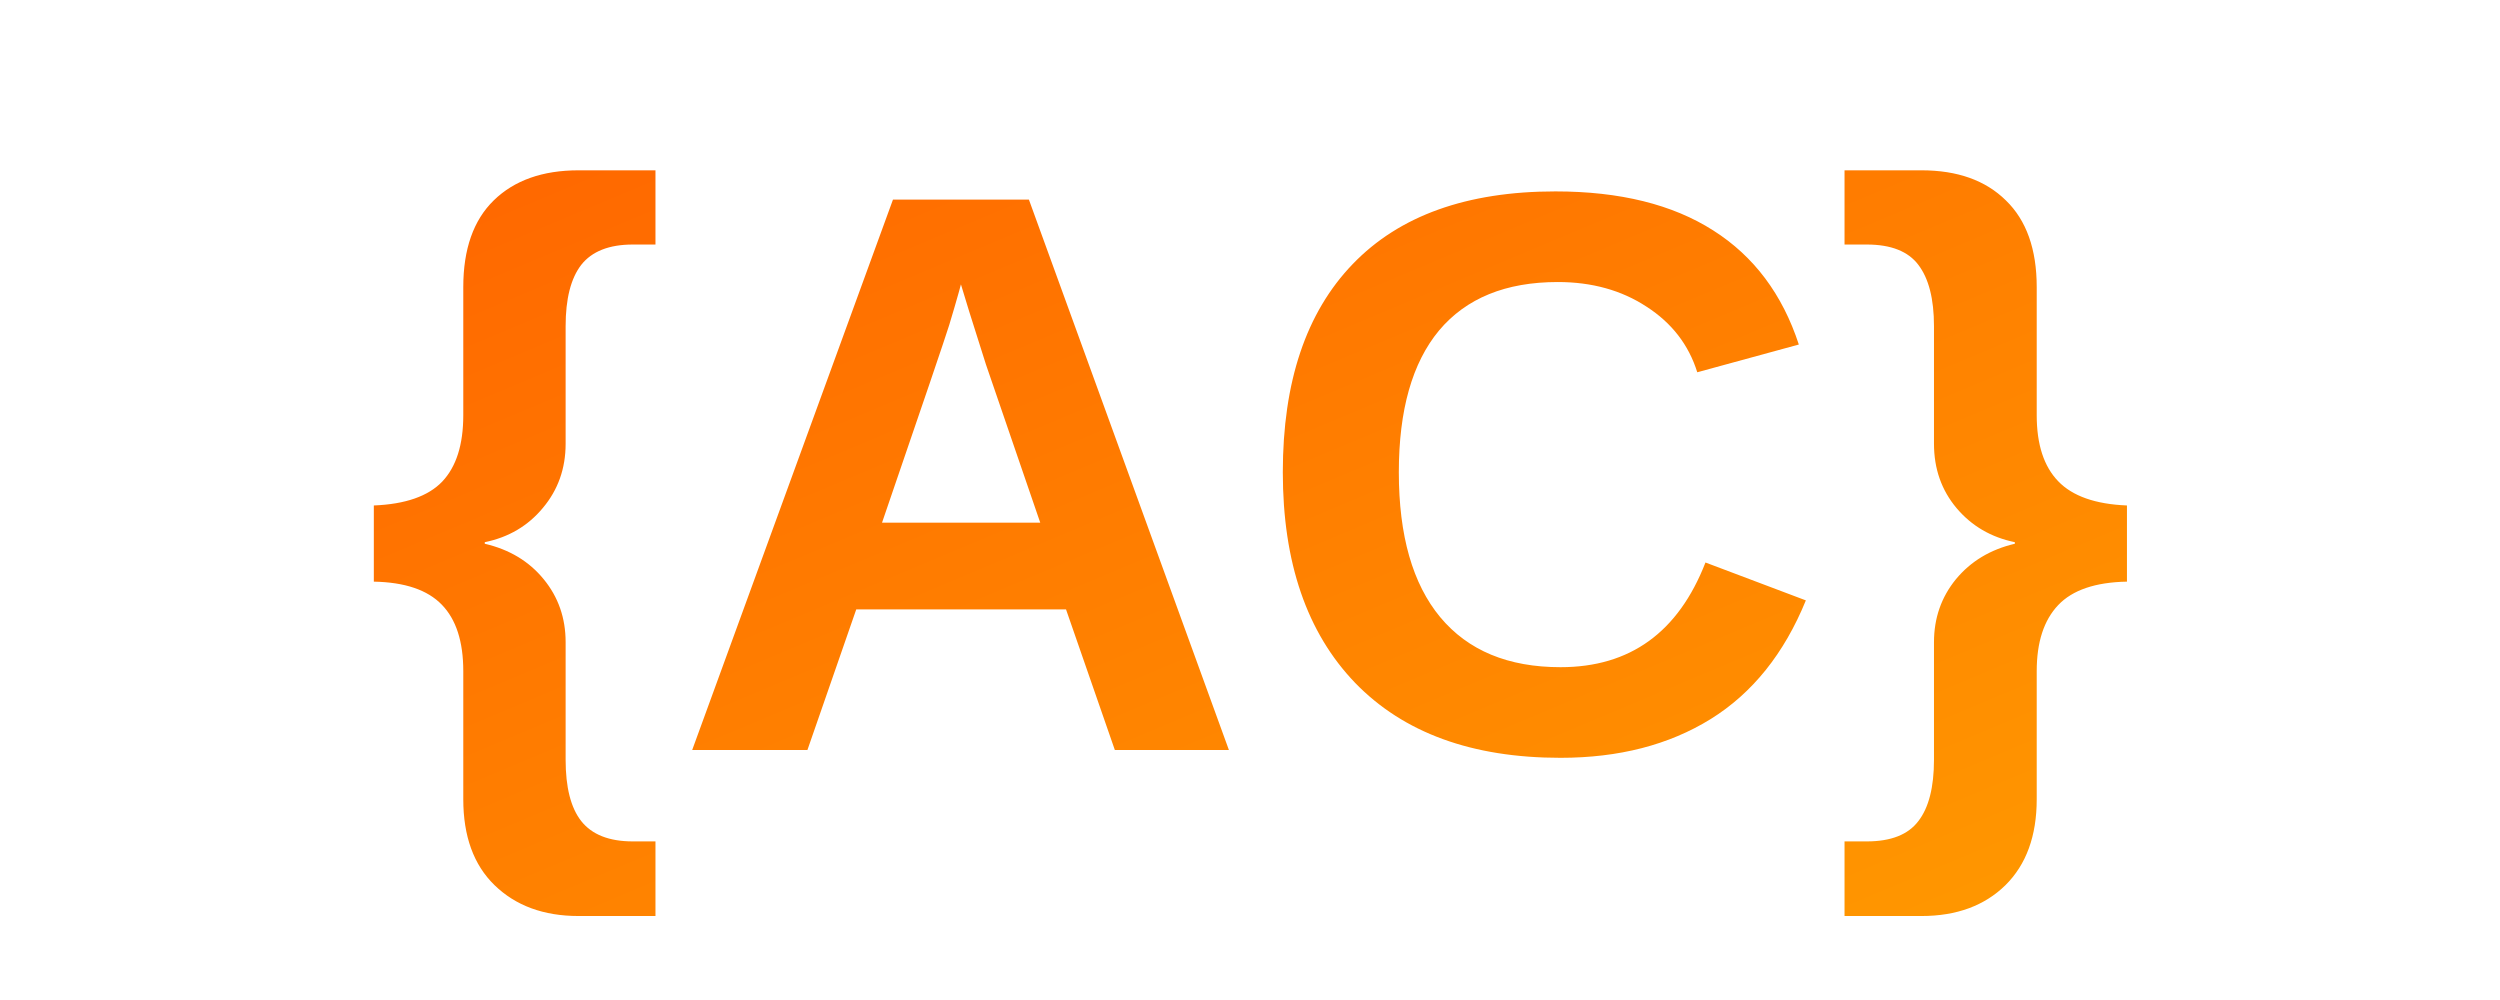
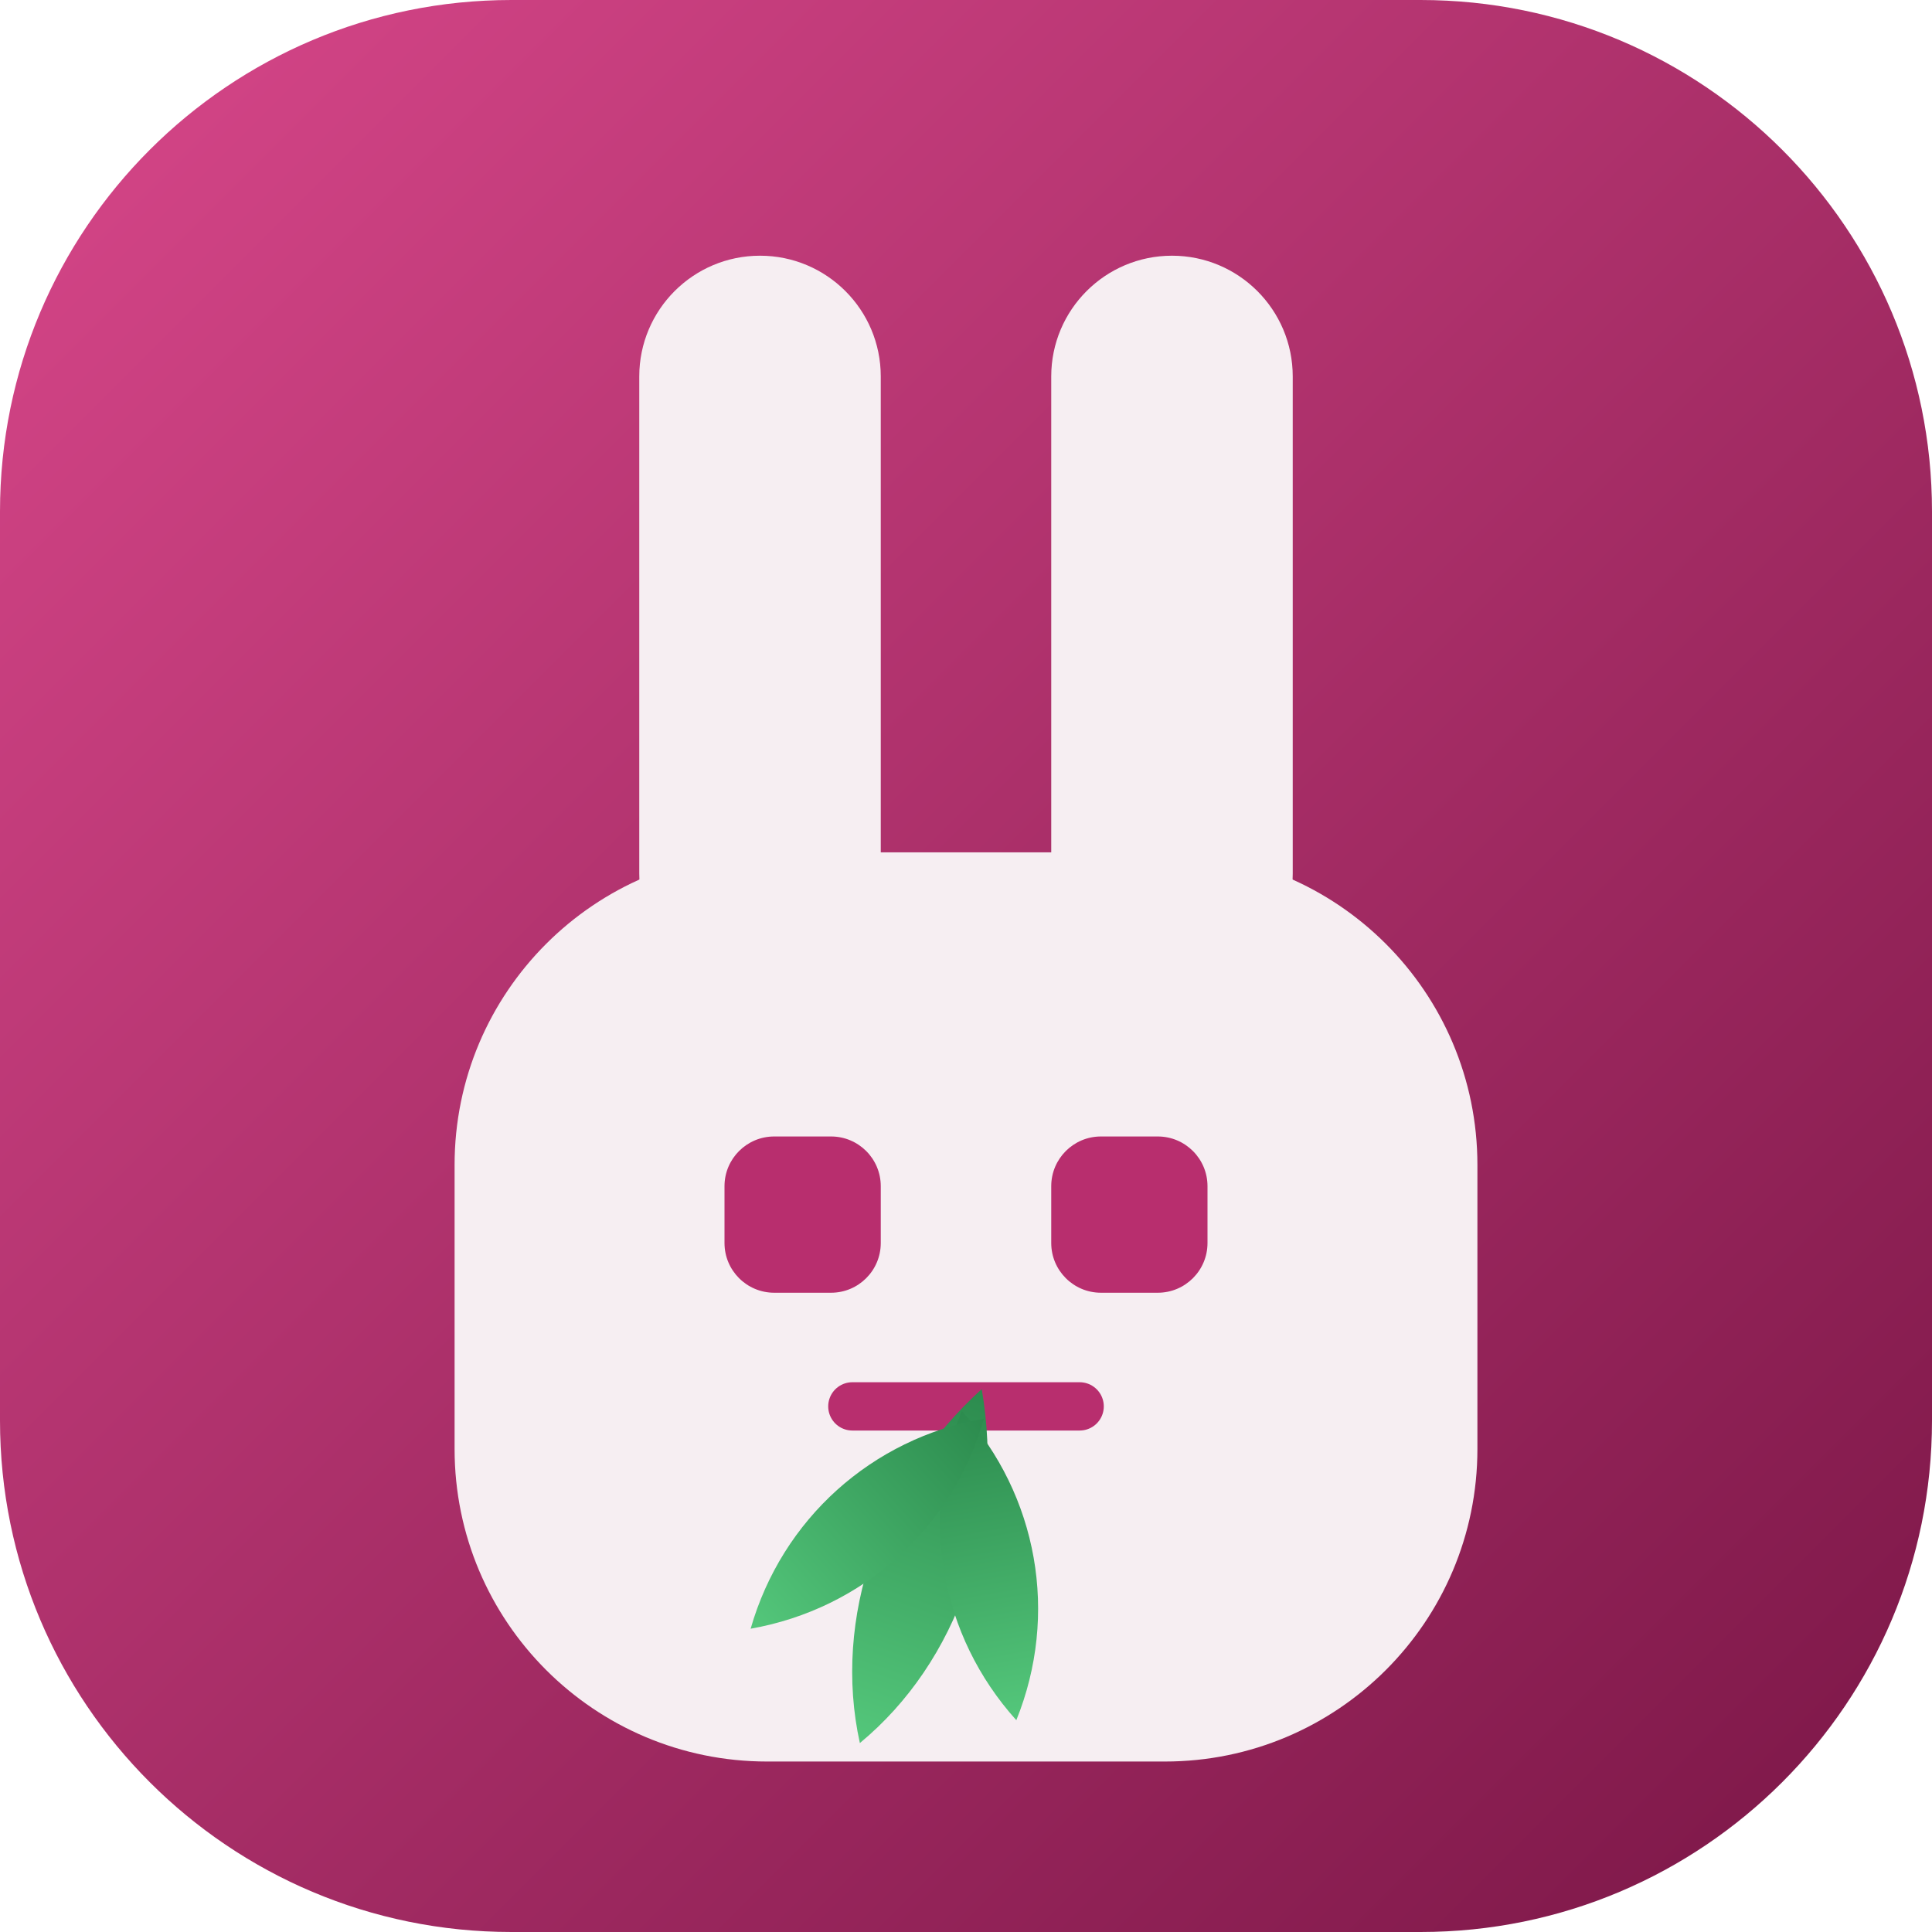
- <svg xmlns="http://www.w3.org/2000/svg" viewBox="0 0 100 40" width="100" height="40">
+ <svg xmlns="http://www.w3.org/2000/svg" viewBox="32 32 136 136" width="136" height="136" fill="none">
  <defs>
-     <linearGradient id="textGrad" x1="0%" y1="0%" x2="100%" y2="100%">
-       <stop offset="0%" style="stop-color:#FF6600;stop-opacity:1" />
-       <stop offset="100%" style="stop-color:#FF9900;stop-opacity:1" />
+     <linearGradient id="tile" x1="0" y1="0" x2="1" y2="1">
+       <stop offset="0%" stop-color="#D8478A" />
+       <stop offset="100%" stop-color="#7A1646" />
+     </linearGradient>
+     <linearGradient id="leaf" x1="0" y1="0" x2="0" y2="1">
+       <stop offset="0%" stop-color="#54C77B" />
+       <stop offset="100%" stop-color="#2C8B4E" />
    </linearGradient>
  </defs>
-   <text x="50" y="30" font-family="Arial, sans-serif" font-size="32" font-weight="bold" fill="url(#textGrad)" text-anchor="middle">{AC}</text>
+   <rect x="32" y="32" width="136" height="136" rx="36" fill="url(#tile)" />
+   <g fill="#F6EEF2">
+     <rect x="77" y="50" width="17" height="52" rx="8.5" />
+     <rect x="106" y="50" width="17" height="52" rx="8.5" />
+     <rect x="64" y="92" width="72" height="64" rx="22" />
+   </g>
+   <rect x="83" y="112" width="11" height="11" rx="3.5" fill="#B82E6E" />
+   <rect x="106" y="112" width="11" height="11" rx="3.5" fill="#B82E6E" />
+   <line x1="92" y1="131" x2="108" y2="131" stroke="#B82E6E" stroke-width="3.4" stroke-linecap="round" />
+   <g transform="translate(100,133) scale(0.85) rotate(19)">
+     <path d="M0,4 C-5.5,-6 -5.5,-18 0,-27 C5.5,-18 5.5,-6 0,4 Z" fill="url(#leaf)" transform="rotate(180)" />
+     <path d="M0,2 C-5,-6 -5,-16 0,-24 C5,-16 5,-6 0,2 Z" fill="url(#leaf)" transform="rotate(151)" />
+     <path d="M0,2 C-5,-6 -5,-16 0,-24 C5,-16 5,-6 0,2 Z" fill="url(#leaf)" transform="rotate(209)" />
+   </g>
</svg>
